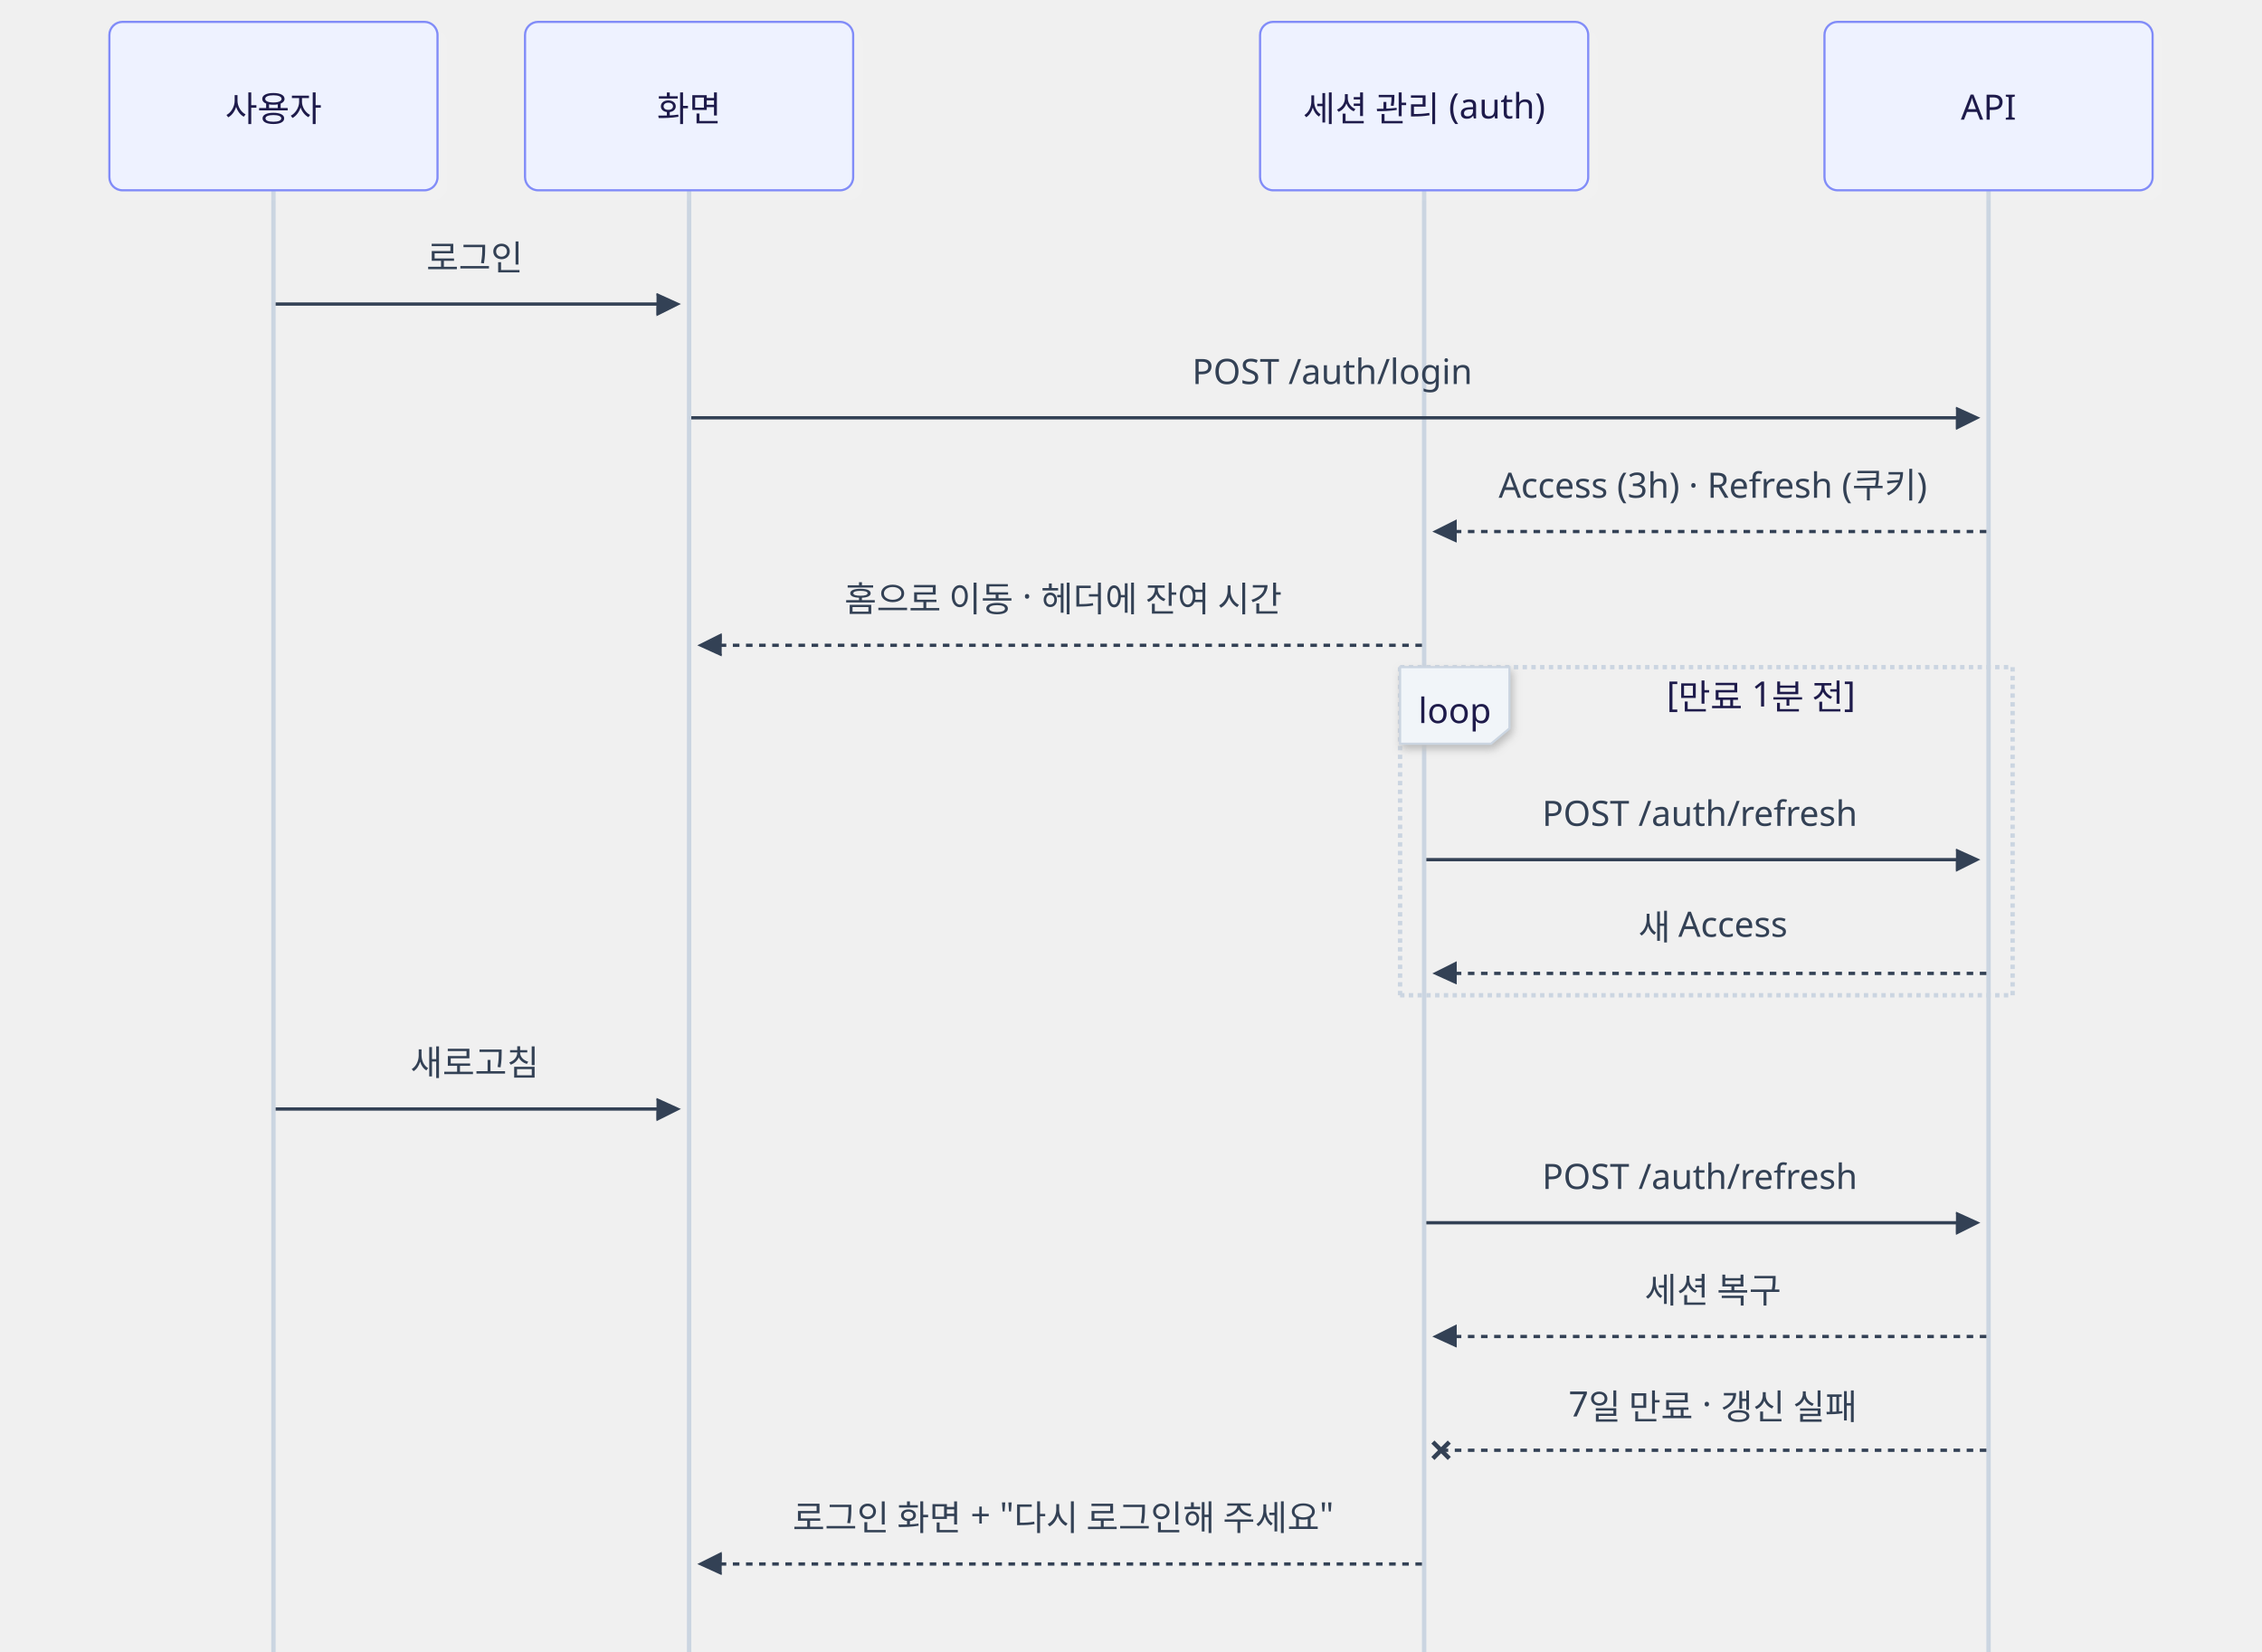
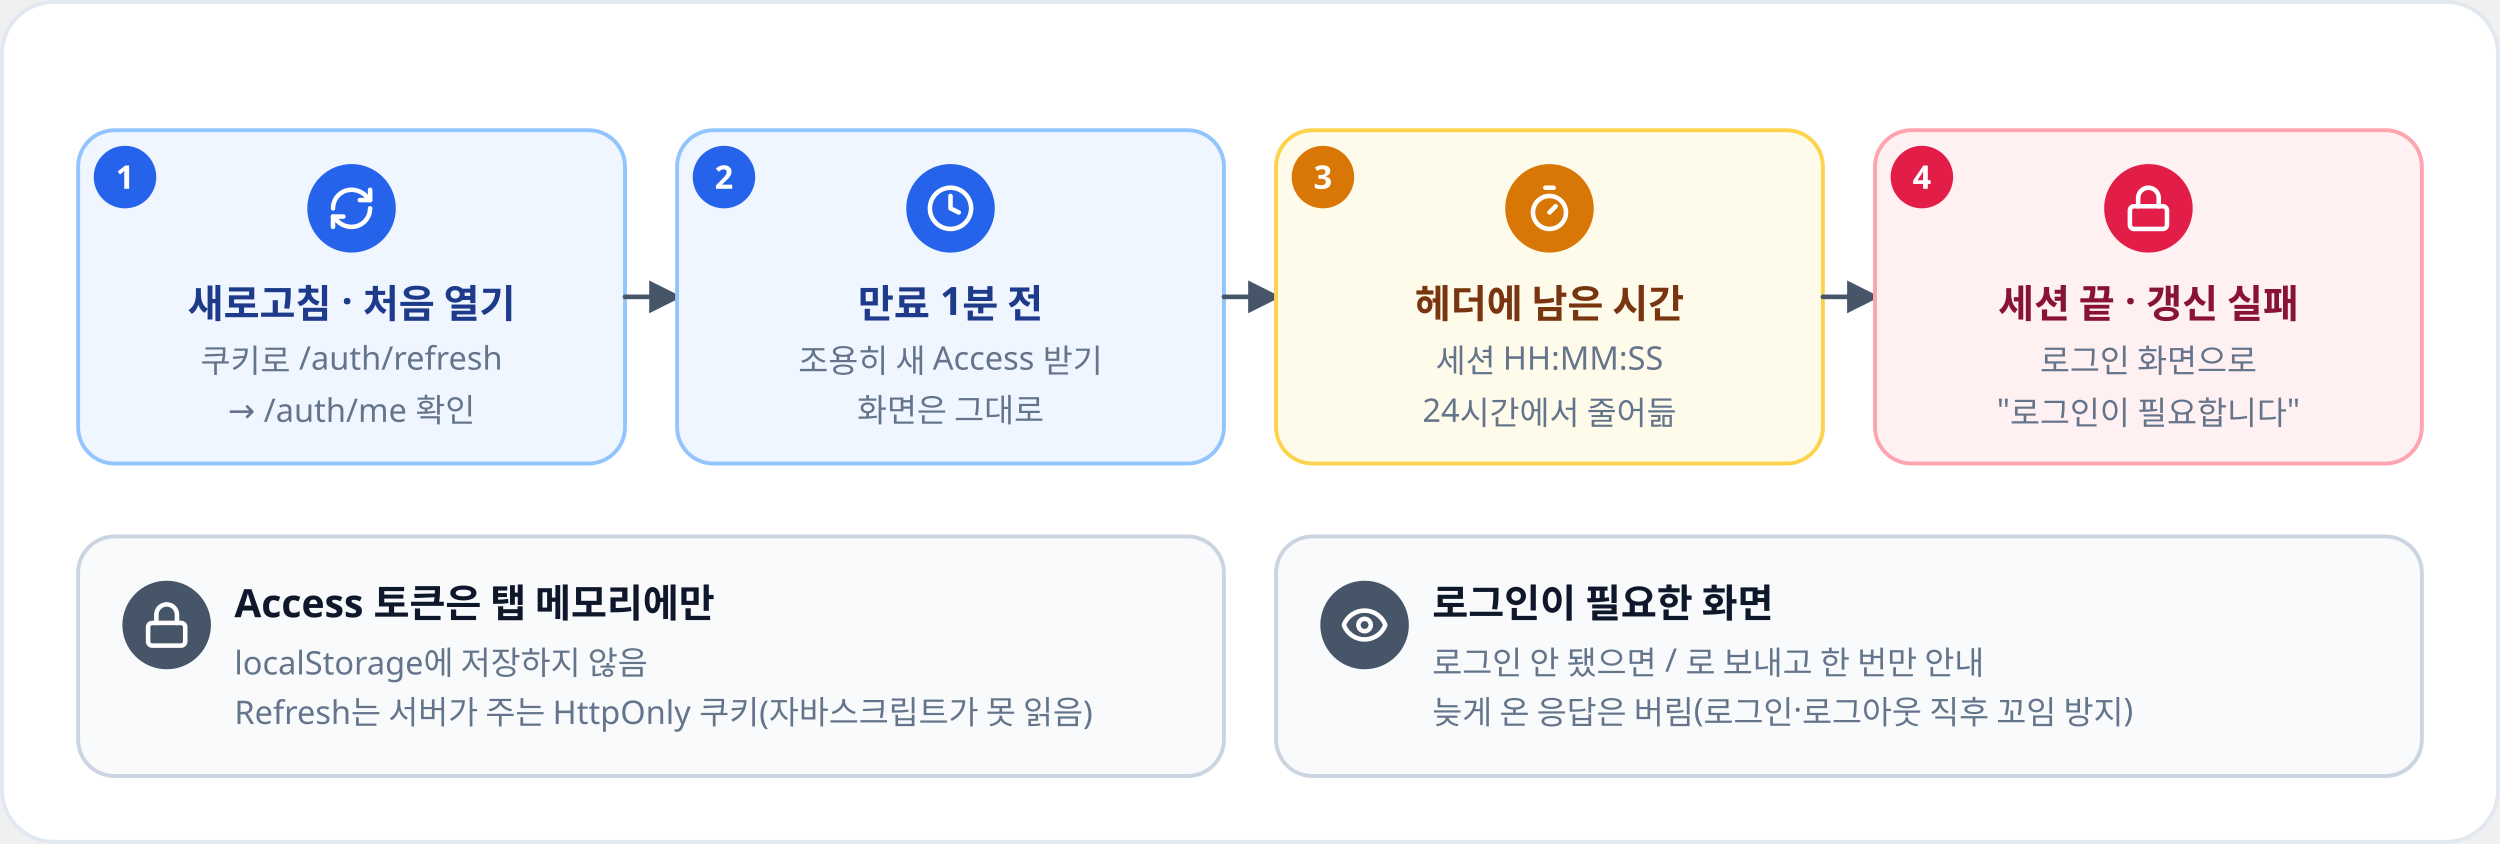
- <svg xmlns="http://www.w3.org/2000/svg" id="my-svg" width="100%" style="max-width: 1034px; background-color: white;" viewBox="-50 -10 1034 755" role="graphics-document document" aria-roledescription="sequence">
-   <g>
-     <line id="actor3" x1="859" y1="77" x2="859" y2="2000" class="actor-line 200" stroke-width="0.5px" stroke="#999" name="A" data-et="life-line" data-id="A" />
-     <g id="root-3" data-look="neo" data-et="participant" data-type="participant" data-id="A">
-       <rect x="784" y="0" fill="#eaeaea" stroke="#666" width="150" height="77" name="A" rx="6" ry="6" class="actor actor-top" data-look="neo" filter="url(#my-svg-drop-shadow)" />
-       <text x="859" y="38.5" dominant-baseline="central" alignment-baseline="central" class="actor actor-box" style="text-anchor: middle; font-size: 16px; font-weight: 400; font-family: Pretendard, &quot;Malgun Gothic&quot;, &quot;Apple SD Gothic Neo&quot;, &quot;Noto Sans KR&quot;, sans-serif;">
-         <tspan x="859" dy="0">API</tspan>
-       </text>
-     </g>
-   </g>
-   <g>
-     <line id="actor2" x1="601" y1="77" x2="601" y2="2000" class="actor-line 200" stroke-width="0.5px" stroke="#999" name="S" data-et="life-line" data-id="S" />
-     <g id="root-2" data-look="neo" data-et="participant" data-type="participant" data-id="S">
-       <rect x="526" y="0" fill="#eaeaea" stroke="#666" width="150" height="77" name="S" rx="6" ry="6" class="actor actor-top" data-look="neo" filter="url(#my-svg-drop-shadow)" />
-       <text x="601" y="38.5" dominant-baseline="central" alignment-baseline="central" class="actor actor-box" style="text-anchor: middle; font-size: 16px; font-weight: 400; font-family: Pretendard, &quot;Malgun Gothic&quot;, &quot;Apple SD Gothic Neo&quot;, &quot;Noto Sans KR&quot;, sans-serif;">
-         <tspan x="601" dy="0">세션 관리 (auth)</tspan>
-       </text>
-     </g>
-   </g>
-   <g>
-     <line id="actor1" x1="265" y1="77" x2="265" y2="2000" class="actor-line 200" stroke-width="0.5px" stroke="#999" name="F" data-et="life-line" data-id="F" />
-     <g id="root-1" data-look="neo" data-et="participant" data-type="participant" data-id="F">
-       <rect x="190" y="0" fill="#eaeaea" stroke="#666" width="150" height="77" name="F" rx="6" ry="6" class="actor actor-top" data-look="neo" filter="url(#my-svg-drop-shadow)" />
-       <text x="265" y="38.5" dominant-baseline="central" alignment-baseline="central" class="actor actor-box" style="text-anchor: middle; font-size: 16px; font-weight: 400; font-family: Pretendard, &quot;Malgun Gothic&quot;, &quot;Apple SD Gothic Neo&quot;, &quot;Noto Sans KR&quot;, sans-serif;">
-         <tspan x="265" dy="0">화면</tspan>
-       </text>
-     </g>
-   </g>
-   <g>
-     <line id="actor0" x1="75" y1="77" x2="75" y2="2000" class="actor-line 200" stroke-width="0.5px" stroke="#999" name="U" data-et="life-line" data-id="U" />
-     <g id="root-0" data-look="neo" data-et="participant" data-type="participant" data-id="U">
-       <rect x="0" y="0" fill="#eaeaea" stroke="#666" width="150" height="77" name="U" rx="6" ry="6" class="actor actor-top" data-look="neo" filter="url(#my-svg-drop-shadow)" />
-       <text x="75" y="38.5" dominant-baseline="central" alignment-baseline="central" class="actor actor-box" style="text-anchor: middle; font-size: 16px; font-weight: 400; font-family: Pretendard, &quot;Malgun Gothic&quot;, &quot;Apple SD Gothic Neo&quot;, &quot;Noto Sans KR&quot;, sans-serif;">
-         <tspan x="75" dy="0">사용자</tspan>
-       </text>
-     </g>
-   </g>
-   <style>#my-svg{font-family:Pretendard,Malgun Gothic,Apple SD Gothic Neo,Noto Sans KR,sans-serif;font-size:14px;fill:#1e293b;}@keyframes edge-animation-frame{from{stroke-dashoffset:0;}}@keyframes dash{to{stroke-dashoffset:0;}}#my-svg .edge-animation-slow{stroke-dasharray:9,5!important;stroke-dashoffset:900;animation:dash 50s linear infinite;stroke-linecap:round;}#my-svg .edge-animation-fast{stroke-dasharray:9,5!important;stroke-dashoffset:900;animation:dash 20s linear infinite;stroke-linecap:round;}#my-svg .error-icon{fill:#f8fafc;}#my-svg .error-text{fill:#070503;stroke:#070503;}#my-svg .edge-thickness-normal{stroke-width:1px;}#my-svg .edge-thickness-thick{stroke-width:3.5px;}#my-svg .edge-pattern-solid{stroke-dasharray:0;}#my-svg .edge-thickness-invisible{stroke-width:0;fill:none;}#my-svg .edge-pattern-dashed{stroke-dasharray:3;}#my-svg .edge-pattern-dotted{stroke-dasharray:2;}#my-svg .marker{fill:#64748b;stroke:#64748b;}#my-svg .marker.cross{stroke:#64748b;}#my-svg svg{font-family:Pretendard,Malgun Gothic,Apple SD Gothic Neo,Noto Sans KR,sans-serif;font-size:14px;}#my-svg p{margin:0;}#my-svg .actor{stroke:#818cf8;fill:#eef2ff;stroke-width:1;}#my-svg rect.actor.outer-path[data-look="neo"]{filter:drop-shadow( 1px 2px 2px rgba(185,185,185,1));}#my-svg rect.note[data-look="neo"]{stroke:#fbbf24;fill:#fef3c7;filter:drop-shadow( 1px 2px 2px rgba(185,185,185,1));}#my-svg text.actor&gt;tspan{fill:#1e1b4b;stroke:none;}#my-svg .actor-line{stroke:#cbd5e1;}#my-svg .innerArc{stroke-width:1.5;stroke-dasharray:none;}#my-svg .messageLine0{stroke-width:1.5;stroke-dasharray:none;stroke:#334155;}#my-svg .messageLine1{stroke-width:1.5;stroke-dasharray:2,2;stroke:#334155;}#my-svg [id$="-arrowhead"] path{fill:#334155;stroke:#334155;}#my-svg .sequenceNumber{fill:#9b8b74;}#my-svg [id$="-sequencenumber"]{fill:#334155;}#my-svg [id$="-crosshead"] path{fill:#334155;stroke:#334155;}#my-svg .messageText{fill:#334155;stroke:none;}#my-svg .labelBox{stroke:#cbd5e1;fill:#f1f5f9;filter:drop-shadow( 1px 2px 2px rgba(185,185,185,1));}#my-svg .labelText,#my-svg .labelText&gt;tspan{fill:#1e1b4b;stroke:none;}#my-svg .loopText,#my-svg .loopText&gt;tspan{fill:#1e1b4b;stroke:none;}#my-svg .sectionTitle,#my-svg .sectionTitle&gt;tspan{fill:#1e1b4b;stroke:none;}#my-svg .loopLine{stroke-width:2px;stroke-dasharray:2,2;stroke:#cbd5e1;fill:#cbd5e1;}#my-svg .note{stroke:#fbbf24;fill:#fef3c7;}#my-svg .noteText,#my-svg .noteText&gt;tspan{fill:#78350f;stroke:none;}#my-svg .activation0{fill:#e0e7ff;stroke:#818cf8;}#my-svg .activation1{fill:#e0e7ff;stroke:#818cf8;}#my-svg .activation2{fill:#e0e7ff;stroke:#818cf8;}#my-svg .actorPopupMenu{position:absolute;}#my-svg .actorPopupMenuPanel{position:absolute;fill:#eef2ff;box-shadow:0px 8px 16px 0px rgba(0,0,0,0.2);filter:drop-shadow(3px 5px 2px rgb(0 0 0 / 0.4));}#my-svg .actor-man circle,#my-svg line{fill:#eef2ff;stroke-width:2px;}#my-svg g rect.rect{filter:drop-shadow( 1px 2px 2px rgba(185,185,185,1));stroke:#818cf8;}#my-svg .node .neo-node{stroke:#818cf8;}#my-svg [data-look="neo"].node rect,#my-svg [data-look="neo"].cluster rect,#my-svg [data-look="neo"].node polygon{stroke:#818cf8;filter:drop-shadow( 1px 2px 2px rgba(185,185,185,1));}#my-svg [data-look="neo"].swimlane.cluster rect{filter:none;}#my-svg [data-look="neo"].node path{stroke:#818cf8;stroke-width:1px;}#my-svg [data-look="neo"].node .outer-path{filter:drop-shadow( 1px 2px 2px rgba(185,185,185,1));}#my-svg [data-look="neo"].node .neo-line path{stroke:#818cf8;filter:none;}#my-svg [data-look="neo"].node circle{stroke:#818cf8;filter:drop-shadow( 1px 2px 2px rgba(185,185,185,1));}#my-svg [data-look="neo"].node circle .state-start{fill:#000000;}#my-svg [data-look="neo"].icon-shape .icon{fill:#818cf8;filter:drop-shadow( 1px 2px 2px rgba(185,185,185,1));}#my-svg [data-look="neo"].icon-shape .icon-neo path{stroke:#818cf8;filter:drop-shadow( 1px 2px 2px rgba(185,185,185,1));}#my-svg :root{--mermaid-font-family:Pretendard,Malgun Gothic,Apple SD Gothic Neo,Noto Sans KR,sans-serif;}</style>
-   <g />
+ <svg xmlns="http://www.w3.org/2000/svg" width="960" height="324" viewBox="0 0 960 324" font-family="Pretendard, 'Apple SD Gothic Neo', 'Malgun Gothic', 'Noto Sans KR', 'Segoe UI', sans-serif" role="img" aria-label="로그인 유지">
  <defs>
-     <symbol id="my-svg-computer" width="24" height="24">
-       <path transform="scale(.5)" d="M2 2v13h20v-13h-20zm18 11h-16v-9h16v9zm-10.228 6l.466-1h3.524l.467 1h-4.457zm14.228 3h-24l2-6h2.104l-1.33 4h18.45l-1.297-4h2.073l2 6zm-5-10h-14v-7h14v7z" />
-     </symbol>
-   </defs>
-   <defs>
-     <symbol id="my-svg-database" fill-rule="evenodd" clip-rule="evenodd">
-       <path transform="scale(.5)" d="M12.258.001l.256.004.255.005.253.008.251.01.249.012.247.015.246.016.242.019.241.02.239.023.236.024.233.027.231.028.229.031.225.032.223.034.22.036.217.038.214.04.211.041.208.043.205.045.201.046.198.048.194.05.191.051.187.053.183.054.18.056.175.057.172.059.168.06.163.061.16.063.155.064.15.066.074.033.073.033.071.034.07.034.069.035.068.035.067.035.066.035.064.036.064.036.062.036.06.036.06.037.058.037.058.037.055.038.055.038.053.038.052.038.051.039.05.039.048.039.047.039.045.04.044.04.043.04.041.04.04.041.039.041.037.041.036.041.034.041.033.042.032.042.03.042.029.042.027.042.026.043.024.043.023.043.021.043.02.043.018.044.017.043.015.044.013.044.012.044.011.045.009.044.007.045.006.045.004.045.002.045.001.045v17l-.001.045-.002.045-.004.045-.006.045-.007.045-.009.044-.011.045-.012.044-.013.044-.015.044-.017.043-.018.044-.02.043-.021.043-.023.043-.024.043-.026.043-.027.042-.029.042-.03.042-.032.042-.033.042-.034.041-.036.041-.037.041-.039.041-.04.041-.041.04-.043.04-.044.04-.045.04-.047.039-.048.039-.05.039-.051.039-.052.038-.053.038-.055.038-.055.038-.058.037-.058.037-.06.037-.06.036-.062.036-.064.036-.064.036-.066.035-.067.035-.068.035-.069.035-.07.034-.071.034-.073.033-.074.033-.15.066-.155.064-.16.063-.163.061-.168.06-.172.059-.175.057-.18.056-.183.054-.187.053-.191.051-.194.05-.198.048-.201.046-.205.045-.208.043-.211.041-.214.04-.217.038-.22.036-.223.034-.225.032-.229.031-.231.028-.233.027-.236.024-.239.023-.241.02-.242.019-.246.016-.247.015-.249.012-.251.01-.253.008-.255.005-.256.004-.258.001-.258-.001-.256-.004-.255-.005-.253-.008-.251-.01-.249-.012-.247-.015-.245-.016-.243-.019-.241-.02-.238-.023-.236-.024-.234-.027-.231-.028-.228-.031-.226-.032-.223-.034-.22-.036-.217-.038-.214-.04-.211-.041-.208-.043-.204-.045-.201-.046-.198-.048-.195-.05-.19-.051-.187-.053-.184-.054-.179-.056-.176-.057-.172-.059-.167-.06-.164-.061-.159-.063-.155-.064-.151-.066-.074-.033-.072-.033-.072-.034-.07-.034-.069-.035-.068-.035-.067-.035-.066-.035-.064-.036-.063-.036-.062-.036-.061-.036-.06-.037-.058-.037-.057-.037-.056-.038-.055-.038-.053-.038-.052-.038-.051-.039-.049-.039-.049-.039-.046-.039-.046-.04-.044-.04-.043-.04-.041-.04-.04-.041-.039-.041-.037-.041-.036-.041-.034-.041-.033-.042-.032-.042-.03-.042-.029-.042-.027-.042-.026-.043-.024-.043-.023-.043-.021-.043-.02-.043-.018-.044-.017-.043-.015-.044-.013-.044-.012-.044-.011-.045-.009-.044-.007-.045-.006-.045-.004-.045-.002-.045-.001-.045v-17l.001-.045.002-.045.004-.045.006-.045.007-.045.009-.044.011-.045.012-.044.013-.044.015-.044.017-.043.018-.044.02-.043.021-.043.023-.043.024-.043.026-.043.027-.042.029-.042.03-.042.032-.042.033-.042.034-.041.036-.041.037-.041.039-.041.04-.041.041-.04.043-.04.044-.04.046-.04.046-.039.049-.039.049-.039.051-.039.052-.038.053-.038.055-.038.056-.038.057-.037.058-.037.06-.037.061-.036.062-.036.063-.036.064-.036.066-.035.067-.035.068-.035.069-.035.07-.034.072-.034.072-.033.074-.033.151-.066.155-.064.159-.063.164-.061.167-.06.172-.059.176-.057.179-.056.184-.054.187-.053.19-.051.195-.05.198-.048.201-.046.204-.045.208-.043.211-.041.214-.04.217-.038.22-.036.223-.034.226-.032.228-.031.231-.028.234-.027.236-.024.238-.023.241-.02.243-.019.245-.016.247-.015.249-.012.251-.01.253-.008.255-.005.256-.004.258-.001.258.001zm-9.258 20.499v.01l.001.021.003.021.004.022.005.021.006.022.007.022.009.023.01.022.011.023.012.023.013.023.015.023.016.024.017.023.018.024.019.024.021.024.022.025.023.024.024.025.052.049.056.05.061.051.066.051.07.051.075.051.079.052.084.052.088.052.092.052.097.052.102.051.105.052.11.052.114.051.119.051.123.051.127.05.131.05.135.05.139.048.144.049.147.047.152.047.155.047.16.045.163.045.167.043.171.043.176.041.178.041.183.039.187.039.19.037.194.035.197.035.202.033.204.031.209.03.212.029.216.027.219.025.222.024.226.021.23.02.233.018.236.016.24.015.243.012.246.01.249.008.253.005.256.004.259.001.26-.001.257-.004.254-.005.25-.008.247-.011.244-.012.241-.014.237-.016.233-.018.231-.021.226-.021.224-.024.22-.026.216-.027.212-.028.21-.031.205-.031.202-.034.198-.034.194-.036.191-.037.187-.039.183-.04.179-.04.175-.042.172-.043.168-.044.163-.045.16-.046.155-.046.152-.047.148-.048.143-.049.139-.049.136-.05.131-.05.126-.05.123-.051.118-.052.114-.051.11-.052.106-.052.101-.052.096-.052.092-.052.088-.053.083-.051.079-.052.074-.052.07-.051.065-.051.06-.051.056-.05.051-.05.023-.024.023-.025.021-.024.02-.024.019-.024.018-.024.017-.024.015-.023.014-.024.013-.023.012-.023.01-.023.01-.022.008-.022.006-.022.006-.022.004-.022.004-.021.001-.021.001-.021v-4.127l-.077.055-.08.053-.083.054-.085.053-.087.052-.09.052-.093.051-.095.05-.097.05-.1.049-.102.049-.105.048-.106.047-.109.047-.111.046-.114.045-.115.045-.118.044-.12.043-.122.042-.124.042-.126.041-.128.04-.13.04-.132.038-.134.038-.135.037-.138.037-.139.035-.142.035-.143.034-.144.033-.147.032-.148.031-.15.03-.151.03-.153.029-.154.027-.156.027-.158.026-.159.025-.161.024-.162.023-.163.022-.165.021-.166.02-.167.019-.169.018-.169.017-.171.016-.173.015-.173.014-.175.013-.175.012-.177.011-.178.01-.179.008-.179.008-.181.006-.182.005-.182.004-.184.003-.184.002h-.37l-.184-.002-.184-.003-.182-.004-.182-.005-.181-.006-.179-.008-.179-.008-.178-.01-.176-.011-.176-.012-.175-.013-.173-.014-.172-.015-.171-.016-.17-.017-.169-.018-.167-.019-.166-.02-.165-.021-.163-.022-.162-.023-.161-.024-.159-.025-.157-.026-.156-.027-.155-.027-.153-.029-.151-.03-.15-.03-.148-.031-.146-.032-.145-.033-.143-.034-.141-.035-.14-.035-.137-.037-.136-.037-.134-.038-.132-.038-.13-.04-.128-.04-.126-.041-.124-.042-.122-.042-.12-.044-.117-.043-.116-.045-.113-.045-.112-.046-.109-.047-.106-.047-.105-.048-.102-.049-.1-.049-.097-.05-.095-.05-.093-.052-.09-.051-.087-.052-.085-.053-.083-.054-.08-.054-.077-.054v4.127zm0-5.654v.011l.001.021.003.021.004.021.005.022.006.022.007.022.009.022.01.022.011.023.012.023.013.023.015.024.016.023.017.024.018.024.019.024.021.024.022.024.023.025.024.024.052.05.056.05.061.05.066.051.07.051.075.052.079.051.084.052.088.052.092.052.097.052.102.052.105.052.11.051.114.051.119.052.123.05.127.051.131.05.135.049.139.049.144.048.147.048.152.047.155.046.16.045.163.045.167.044.171.042.176.042.178.04.183.04.187.038.19.037.194.036.197.034.202.033.204.032.209.03.212.028.216.027.219.025.222.024.226.022.23.02.233.018.236.016.24.014.243.012.246.01.249.008.253.006.256.003.259.001.26-.001.257-.003.254-.006.25-.008.247-.01.244-.012.241-.015.237-.016.233-.018.231-.02.226-.022.224-.024.22-.025.216-.027.212-.029.21-.03.205-.032.202-.033.198-.035.194-.036.191-.037.187-.039.183-.039.179-.041.175-.042.172-.043.168-.044.163-.045.16-.045.155-.047.152-.047.148-.048.143-.048.139-.05.136-.049.131-.05.126-.051.123-.051.118-.051.114-.052.11-.052.106-.052.101-.052.096-.052.092-.052.088-.052.083-.052.079-.052.074-.051.07-.052.065-.051.06-.05.056-.051.051-.049.023-.025.023-.024.021-.025.02-.024.019-.024.018-.024.017-.024.015-.023.014-.023.013-.024.012-.022.01-.023.01-.023.008-.022.006-.022.006-.022.004-.021.004-.022.001-.021.001-.021v-4.139l-.077.054-.08.054-.083.054-.085.052-.087.053-.09.051-.093.051-.095.051-.097.05-.1.049-.102.049-.105.048-.106.047-.109.047-.111.046-.114.045-.115.044-.118.044-.12.044-.122.042-.124.042-.126.041-.128.04-.13.039-.132.039-.134.038-.135.037-.138.036-.139.036-.142.035-.143.033-.144.033-.147.033-.148.031-.15.03-.151.03-.153.028-.154.028-.156.027-.158.026-.159.025-.161.024-.162.023-.163.022-.165.021-.166.02-.167.019-.169.018-.169.017-.171.016-.173.015-.173.014-.175.013-.175.012-.177.011-.178.009-.179.009-.179.007-.181.007-.182.005-.182.004-.184.003-.184.002h-.37l-.184-.002-.184-.003-.182-.004-.182-.005-.181-.007-.179-.007-.179-.009-.178-.009-.176-.011-.176-.012-.175-.013-.173-.014-.172-.015-.171-.016-.17-.017-.169-.018-.167-.019-.166-.02-.165-.021-.163-.022-.162-.023-.161-.024-.159-.025-.157-.026-.156-.027-.155-.028-.153-.028-.151-.03-.15-.03-.148-.031-.146-.033-.145-.033-.143-.033-.141-.035-.14-.036-.137-.036-.136-.037-.134-.038-.132-.039-.13-.039-.128-.04-.126-.041-.124-.042-.122-.043-.12-.043-.117-.044-.116-.044-.113-.046-.112-.046-.109-.046-.106-.047-.105-.048-.102-.049-.1-.049-.097-.05-.095-.051-.093-.051-.09-.051-.087-.053-.085-.052-.083-.054-.08-.054-.077-.054v4.139zm0-5.666v.011l.001.02.003.022.004.021.005.022.006.021.007.022.009.023.01.022.011.023.012.023.013.023.015.023.016.024.017.024.018.023.019.024.021.025.022.024.023.024.024.025.052.05.056.05.061.05.066.051.07.051.075.052.079.051.084.052.088.052.092.052.097.052.102.052.105.051.11.052.114.051.119.051.123.051.127.05.131.05.135.05.139.049.144.048.147.048.152.047.155.046.16.045.163.045.167.043.171.043.176.042.178.04.183.04.187.038.19.037.194.036.197.034.202.033.204.032.209.03.212.028.216.027.219.025.222.024.226.021.23.02.233.018.236.017.24.014.243.012.246.01.249.008.253.006.256.003.259.001.26-.001.257-.003.254-.006.25-.008.247-.01.244-.013.241-.014.237-.016.233-.018.231-.02.226-.022.224-.024.22-.025.216-.027.212-.029.21-.03.205-.032.202-.033.198-.035.194-.036.191-.037.187-.039.183-.039.179-.041.175-.042.172-.043.168-.044.163-.045.16-.045.155-.047.152-.047.148-.048.143-.049.139-.049.136-.049.131-.051.126-.05.123-.051.118-.052.114-.051.11-.052.106-.052.101-.052.096-.052.092-.052.088-.052.083-.052.079-.052.074-.052.07-.051.065-.051.06-.051.056-.05.051-.049.023-.025.023-.025.021-.024.02-.024.019-.024.018-.024.017-.024.015-.023.014-.024.013-.023.012-.023.01-.022.01-.023.008-.022.006-.022.006-.022.004-.022.004-.021.001-.021.001-.021v-4.153l-.077.054-.08.054-.083.053-.085.053-.087.053-.09.051-.093.051-.095.051-.097.05-.1.049-.102.048-.105.048-.106.048-.109.046-.111.046-.114.046-.115.044-.118.044-.12.043-.122.043-.124.042-.126.041-.128.04-.13.039-.132.039-.134.038-.135.037-.138.036-.139.036-.142.034-.143.034-.144.033-.147.032-.148.032-.15.03-.151.03-.153.028-.154.028-.156.027-.158.026-.159.024-.161.024-.162.023-.163.023-.165.021-.166.02-.167.019-.169.018-.169.017-.171.016-.173.015-.173.014-.175.013-.175.012-.177.01-.178.01-.179.009-.179.007-.181.006-.182.006-.182.004-.184.003-.184.001-.185.001-.185-.001-.184-.001-.184-.003-.182-.004-.182-.006-.181-.006-.179-.007-.179-.009-.178-.01-.176-.01-.176-.012-.175-.013-.173-.014-.172-.015-.171-.016-.17-.017-.169-.018-.167-.019-.166-.02-.165-.021-.163-.023-.162-.023-.161-.024-.159-.024-.157-.026-.156-.027-.155-.028-.153-.028-.151-.03-.15-.03-.148-.032-.146-.032-.145-.033-.143-.034-.141-.034-.14-.036-.137-.036-.136-.037-.134-.038-.132-.039-.13-.039-.128-.041-.126-.041-.124-.041-.122-.043-.12-.043-.117-.044-.116-.044-.113-.046-.112-.046-.109-.046-.106-.048-.105-.048-.102-.048-.1-.05-.097-.049-.095-.051-.093-.051-.09-.052-.087-.052-.085-.053-.083-.053-.08-.054-.077-.054v4.153zm8.74-8.179l-.257.004-.254.005-.25.008-.247.011-.244.012-.241.014-.237.016-.233.018-.231.021-.226.022-.224.023-.22.026-.216.027-.212.028-.21.031-.205.032-.202.033-.198.034-.194.036-.191.038-.187.038-.183.04-.179.041-.175.042-.172.043-.168.043-.163.045-.16.046-.155.046-.152.048-.148.048-.143.048-.139.049-.136.05-.131.05-.126.051-.123.051-.118.051-.114.052-.11.052-.106.052-.101.052-.096.052-.092.052-.088.052-.083.052-.079.052-.074.051-.07.052-.065.051-.06.05-.056.05-.051.05-.023.025-.023.024-.021.024-.02.025-.019.024-.018.024-.017.023-.015.024-.014.023-.013.023-.012.023-.01.023-.01.022-.008.022-.006.023-.006.021-.004.022-.004.021-.001.021-.001.021.001.021.001.021.004.021.004.022.006.021.006.023.008.022.01.022.01.023.012.023.013.023.014.023.015.024.017.023.018.024.019.024.02.025.021.024.023.024.023.025.051.05.056.05.06.05.065.051.07.052.074.051.079.052.083.052.088.052.092.052.096.052.101.052.106.052.11.052.114.052.118.051.123.051.126.051.131.05.136.05.139.049.143.048.148.048.152.048.155.046.16.046.163.045.168.043.172.043.175.042.179.041.183.04.187.038.191.038.194.036.198.034.202.033.205.032.21.031.212.028.216.027.22.026.224.023.226.022.231.021.233.018.237.016.241.014.244.012.247.011.25.008.254.005.257.004.26.001.26-.001.257-.004.254-.005.25-.008.247-.011.244-.012.241-.014.237-.016.233-.018.231-.021.226-.022.224-.023.22-.026.216-.027.212-.028.21-.031.205-.032.202-.033.198-.034.194-.036.191-.038.187-.038.183-.04.179-.041.175-.042.172-.043.168-.043.163-.045.16-.046.155-.046.152-.048.148-.048.143-.048.139-.049.136-.05.131-.05.126-.051.123-.051.118-.051.114-.052.11-.052.106-.052.101-.052.096-.052.092-.052.088-.052.083-.052.079-.052.074-.051.07-.052.065-.051.06-.05.056-.05.051-.05.023-.025.023-.024.021-.024.02-.025.019-.024.018-.024.017-.023.015-.024.014-.023.013-.023.012-.023.01-.023.01-.022.008-.022.006-.023.006-.021.004-.022.004-.021.001-.021.001-.021-.001-.021-.001-.021-.004-.021-.004-.022-.006-.021-.006-.023-.008-.022-.01-.022-.01-.023-.012-.023-.013-.023-.014-.023-.015-.024-.017-.023-.018-.024-.019-.024-.02-.025-.021-.024-.023-.024-.023-.025-.051-.05-.056-.05-.06-.05-.065-.051-.07-.052-.074-.051-.079-.052-.083-.052-.088-.052-.092-.052-.096-.052-.101-.052-.106-.052-.11-.052-.114-.052-.118-.051-.123-.051-.126-.051-.131-.05-.136-.05-.139-.049-.143-.048-.148-.048-.152-.048-.155-.046-.16-.046-.163-.045-.168-.043-.172-.043-.175-.042-.179-.041-.183-.04-.187-.038-.191-.038-.194-.036-.198-.034-.202-.033-.205-.032-.21-.031-.212-.028-.216-.027-.22-.026-.224-.023-.226-.022-.231-.021-.233-.018-.237-.016-.241-.014-.244-.012-.247-.011-.25-.008-.254-.005-.257-.004-.26-.001-.26.001z" />
-     </symbol>
-   </defs>
-   <defs>
-     <symbol id="my-svg-clock" width="24" height="24">
-       <path transform="scale(.5)" d="M12 2c5.514 0 10 4.486 10 10s-4.486 10-10 10-10-4.486-10-10 4.486-10 10-10zm0-2c-6.627 0-12 5.373-12 12s5.373 12 12 12 12-5.373 12-12-5.373-12-12-12zm5.848 12.459c.202.038.202.333.001.372-1.907.361-6.045 1.111-6.547 1.111-.719 0-1.301-.582-1.301-1.301 0-.512.77-5.447 1.125-7.445.034-.192.312-.181.343.014l.985 6.238 5.394 1.011z" />
-     </symbol>
-   </defs>
-   <defs>
-     <marker id="my-svg-arrowhead" refX="7.9" refY="5" markerUnits="userSpaceOnUse" markerWidth="12" markerHeight="12" orient="auto-start-reverse">
-       <path d="M -1 0 L 10 5 L 0 10 z" />
+     <marker id="head-blue" viewBox="0 0 10 10" refX="8.5" refY="5" markerWidth="7" markerHeight="7" orient="auto-start-reverse">
+       <path d="M0 0 L10 5 L0 10 z" fill="#2563eb" />
+     </marker>
+     <marker id="tail-blue" viewBox="0 0 10 10" refX="1.5" refY="5" markerWidth="7" markerHeight="7" orient="auto-start-reverse">
+       <path d="M0 0 L10 5 L0 10 z" fill="#2563eb" />
+     </marker>
+     <marker id="head-violet" viewBox="0 0 10 10" refX="8.5" refY="5" markerWidth="7" markerHeight="7" orient="auto-start-reverse">
+       <path d="M0 0 L10 5 L0 10 z" fill="#7c3aed" />
+     </marker>
+     <marker id="tail-violet" viewBox="0 0 10 10" refX="1.5" refY="5" markerWidth="7" markerHeight="7" orient="auto-start-reverse">
+       <path d="M0 0 L10 5 L0 10 z" fill="#7c3aed" />
+     </marker>
+     <marker id="head-green" viewBox="0 0 10 10" refX="8.5" refY="5" markerWidth="7" markerHeight="7" orient="auto-start-reverse">
+       <path d="M0 0 L10 5 L0 10 z" fill="#059669" />
+     </marker>
+     <marker id="tail-green" viewBox="0 0 10 10" refX="1.5" refY="5" markerWidth="7" markerHeight="7" orient="auto-start-reverse">
+       <path d="M0 0 L10 5 L0 10 z" fill="#059669" />
+     </marker>
+     <marker id="head-amber" viewBox="0 0 10 10" refX="8.5" refY="5" markerWidth="7" markerHeight="7" orient="auto-start-reverse">
+       <path d="M0 0 L10 5 L0 10 z" fill="#d97706" />
+     </marker>
+     <marker id="tail-amber" viewBox="0 0 10 10" refX="1.5" refY="5" markerWidth="7" markerHeight="7" orient="auto-start-reverse">
+       <path d="M0 0 L10 5 L0 10 z" fill="#d97706" />
+     </marker>
+     <marker id="head-rose" viewBox="0 0 10 10" refX="8.5" refY="5" markerWidth="7" markerHeight="7" orient="auto-start-reverse">
+       <path d="M0 0 L10 5 L0 10 z" fill="#e11d48" />
+     </marker>
+     <marker id="tail-rose" viewBox="0 0 10 10" refX="1.5" refY="5" markerWidth="7" markerHeight="7" orient="auto-start-reverse">
+       <path d="M0 0 L10 5 L0 10 z" fill="#e11d48" />
+     </marker>
+     <marker id="head-teal" viewBox="0 0 10 10" refX="8.5" refY="5" markerWidth="7" markerHeight="7" orient="auto-start-reverse">
+       <path d="M0 0 L10 5 L0 10 z" fill="#0d9488" />
+     </marker>
+     <marker id="tail-teal" viewBox="0 0 10 10" refX="1.5" refY="5" markerWidth="7" markerHeight="7" orient="auto-start-reverse">
+       <path d="M0 0 L10 5 L0 10 z" fill="#0d9488" />
+     </marker>
+     <marker id="head-sky" viewBox="0 0 10 10" refX="8.5" refY="5" markerWidth="7" markerHeight="7" orient="auto-start-reverse">
+       <path d="M0 0 L10 5 L0 10 z" fill="#0284c7" />
+     </marker>
+     <marker id="tail-sky" viewBox="0 0 10 10" refX="1.5" refY="5" markerWidth="7" markerHeight="7" orient="auto-start-reverse">
+       <path d="M0 0 L10 5 L0 10 z" fill="#0284c7" />
+     </marker>
+     <marker id="head-slate" viewBox="0 0 10 10" refX="8.5" refY="5" markerWidth="7" markerHeight="7" orient="auto-start-reverse">
+       <path d="M0 0 L10 5 L0 10 z" fill="#475569" />
+     </marker>
+     <marker id="tail-slate" viewBox="0 0 10 10" refX="1.5" refY="5" markerWidth="7" markerHeight="7" orient="auto-start-reverse">
+       <path d="M0 0 L10 5 L0 10 z" fill="#475569" />
    </marker>
  </defs>
-   <defs>
-     <marker id="my-svg-crosshead" markerWidth="15" markerHeight="8" orient="auto" refX="4" refY="4.5">
-       <path fill="none" stroke="#000000" stroke-width="1pt" d="M 1,2 L 6,7 M 6,2 L 1,7" style="stroke-dasharray: 0, 0;" />
-     </marker>
-   </defs>
-   <defs>
-     <marker id="my-svg-filled-head" refX="15.5" refY="7" markerWidth="20" markerHeight="28" orient="auto">
-       <path d="M 18,7 L9,13 L14,7 L9,1 Z" />
-     </marker>
-   </defs>
-   <defs>
-     <marker id="my-svg-sequencenumber" refX="15" refY="15" markerWidth="60" markerHeight="40" orient="auto">
-       <circle cx="15" cy="15" r="6" />
-     </marker>
-   </defs>
-   <defs>
-     <marker id="my-svg-solidTopArrowHead" refX="7.9" refY="7.25" markerUnits="userSpaceOnUse" markerWidth="12" markerHeight="12" orient="auto-start-reverse">
-       <path d="M 0 0 L 10 8 L 0 8 z" />
-     </marker>
-   </defs>
-   <defs>
-     <marker id="my-svg-solidBottomArrowHead" refX="7.9" refY="0.75" markerUnits="userSpaceOnUse" markerWidth="12" markerHeight="12" orient="auto-start-reverse">
-       <path d="M 0 0 L 10 0 L 0 8 z" />
-     </marker>
-   </defs>
-   <defs>
-     <marker id="my-svg-stickTopArrowHead" refX="7.5" refY="7" markerUnits="userSpaceOnUse" markerWidth="12" markerHeight="12" orient="auto-start-reverse">
-       <path d="M 0 0 L 7 7" stroke="black" stroke-width="1.5" fill="none" />
-     </marker>
-   </defs>
-   <defs>
-     <marker id="my-svg-stickBottomArrowHead" refX="7.5" refY="0" markerUnits="userSpaceOnUse" markerWidth="12" markerHeight="12" orient="auto-start-reverse">
-       <path d="M 0 7 L 7 0" stroke="black" stroke-width="1.5" fill="none" />
-     </marker>
-   </defs>
-   <defs>
-     <filter id="my-svg-drop-shadow" height="130%" width="130%">
-       <feDropShadow dx="4" dy="4" stdDeviation="0" flood-opacity="0.06" flood-color="#FFFFFF" />
-     </filter>
-   </defs>
-   <g data-et="control-structure" data-id="i7">
-     <line x1="590" y1="295" x2="870" y2="295" class="loopLine" />
-     <line x1="870" y1="295" x2="870" y2="445" class="loopLine" />
-     <line x1="590" y1="445" x2="870" y2="445" class="loopLine" />
-     <line x1="590" y1="295" x2="590" y2="445" class="loopLine" />
-     <polygon points="590,295 640,295 640,323 631.6,330 590,330" class="labelBox" />
-     <text x="615" y="315" text-anchor="middle" dominant-baseline="middle" alignment-baseline="middle" class="labelText" style="font-family: Pretendard, &quot;Malgun Gothic&quot;, &quot;Apple SD Gothic Neo&quot;, &quot;Noto Sans KR&quot;, sans-serif; font-size: 16px; font-weight: 400;">loop</text>
-     <text x="755" y="313" text-anchor="middle" class="loopText" style="font-family: Pretendard, &quot;Malgun Gothic&quot;, &quot;Apple SD Gothic Neo&quot;, &quot;Noto Sans KR&quot;, sans-serif; font-size: 16px; font-weight: 400;">
-       <tspan x="755">[만료 1분 전]</tspan>
-     </text>
+   <rect x="0.75" y="0.75" width="958.5" height="322.5" rx="20" fill="#ffffff" stroke="#e2e8f0" stroke-width="1.5" />
+   <rect x="30" y="50" width="210" height="128" rx="14" fill="#eff6ff" stroke="#93c5fd" stroke-width="1.5" />
+   <circle cx="135" cy="80" r="17" fill="#2563eb" />
+   <g transform="translate(125.5 70.5) scale(0.7916667)" fill="none" stroke="#ffffff" stroke-width="2.2" stroke-linecap="round" stroke-linejoin="round">
+     <path d="M3 12a9 9 0 0 1 9-9 9.75 9.75 0 0 1 6.74 2.74L21 8" />
+     <path d="M21 3v5h-5" />
+     <path d="M21 12a9 9 0 0 1-9 9 9.75 9.75 0 0 1-6.74-2.74L3 16" />
+     <path d="M8 16H3v5" />
  </g>
-   <text x="167" y="92" text-anchor="middle" dominant-baseline="middle" alignment-baseline="middle" class="messageText" dy="1em" style="font-family: Pretendard, &quot;Malgun Gothic&quot;, &quot;Apple SD Gothic Neo&quot;, &quot;Noto Sans KR&quot;, sans-serif; font-size: 16px; font-weight: 400;">로그인</text>
-   <line x1="76" y1="129" x2="258" y2="129" class="messageLine0" data-et="message" data-id="i0" data-from="U" data-to="F" stroke-width="2" stroke="none" marker-end="url(#my-svg-arrowhead)" style="fill: none;" />
-   <text x="559" y="144" text-anchor="middle" dominant-baseline="middle" alignment-baseline="middle" class="messageText" dy="1em" style="font-family: Pretendard, &quot;Malgun Gothic&quot;, &quot;Apple SD Gothic Neo&quot;, &quot;Noto Sans KR&quot;, sans-serif; font-size: 16px; font-weight: 400;">POST /auth/login</text>
-   <line x1="266" y1="181" x2="852" y2="181" class="messageLine0" data-et="message" data-id="i1" data-from="F" data-to="A" stroke-width="2" stroke="none" marker-end="url(#my-svg-arrowhead)" style="fill: none;" />
-   <text x="733" y="196" text-anchor="middle" dominant-baseline="middle" alignment-baseline="middle" class="messageText" dy="1em" style="font-family: Pretendard, &quot;Malgun Gothic&quot;, &quot;Apple SD Gothic Neo&quot;, &quot;Noto Sans KR&quot;, sans-serif; font-size: 16px; font-weight: 400;">Access (3h) · Refresh (쿠키)</text>
-   <line x1="858" y1="233" x2="608" y2="233" class="messageLine1" data-et="message" data-id="i2" data-from="A" data-to="S" stroke-width="2" stroke="none" marker-end="url(#my-svg-arrowhead)" style="stroke-dasharray: 3, 3; fill: none;" />
-   <text x="436" y="248" text-anchor="middle" dominant-baseline="middle" alignment-baseline="middle" class="messageText" dy="1em" style="font-family: Pretendard, &quot;Malgun Gothic&quot;, &quot;Apple SD Gothic Neo&quot;, &quot;Noto Sans KR&quot;, sans-serif; font-size: 16px; font-weight: 400;">홈으로 이동 · 헤더에 잔여 시간</text>
-   <line x1="600" y1="285" x2="272" y2="285" class="messageLine1" data-et="message" data-id="i3" data-from="S" data-to="F" stroke-width="2" stroke="none" marker-end="url(#my-svg-arrowhead)" style="stroke-dasharray: 3, 3; fill: none;" />
-   <text x="727" y="346" text-anchor="middle" dominant-baseline="middle" alignment-baseline="middle" class="messageText" dy="1em" style="font-family: Pretendard, &quot;Malgun Gothic&quot;, &quot;Apple SD Gothic Neo&quot;, &quot;Noto Sans KR&quot;, sans-serif; font-size: 16px; font-weight: 400;">POST /auth/refresh</text>
-   <line x1="602" y1="383" x2="852" y2="383" class="messageLine0" data-et="message" data-id="i5" data-from="S" data-to="A" stroke-width="2" stroke="none" marker-end="url(#my-svg-arrowhead)" style="fill: none;" />
-   <text x="733" y="398" text-anchor="middle" dominant-baseline="middle" alignment-baseline="middle" class="messageText" dy="1em" style="font-family: Pretendard, &quot;Malgun Gothic&quot;, &quot;Apple SD Gothic Neo&quot;, &quot;Noto Sans KR&quot;, sans-serif; font-size: 16px; font-weight: 400;">새 Access</text>
-   <line x1="858" y1="435" x2="608" y2="435" class="messageLine1" data-et="message" data-id="i6" data-from="A" data-to="S" stroke-width="2" stroke="none" marker-end="url(#my-svg-arrowhead)" style="stroke-dasharray: 3, 3; fill: none;" />
-   <text x="167" y="460" text-anchor="middle" dominant-baseline="middle" alignment-baseline="middle" class="messageText" dy="1em" style="font-family: Pretendard, &quot;Malgun Gothic&quot;, &quot;Apple SD Gothic Neo&quot;, &quot;Noto Sans KR&quot;, sans-serif; font-size: 16px; font-weight: 400;">새로고침</text>
-   <line x1="76" y1="497" x2="258" y2="497" class="messageLine0" data-et="message" data-id="i8" data-from="U" data-to="F" stroke-width="2" stroke="none" marker-end="url(#my-svg-arrowhead)" style="fill: none;" />
-   <text x="727" y="512" text-anchor="middle" dominant-baseline="middle" alignment-baseline="middle" class="messageText" dy="1em" style="font-family: Pretendard, &quot;Malgun Gothic&quot;, &quot;Apple SD Gothic Neo&quot;, &quot;Noto Sans KR&quot;, sans-serif; font-size: 16px; font-weight: 400;">POST /auth/refresh</text>
-   <line x1="602" y1="549" x2="852" y2="549" class="messageLine0" data-et="message" data-id="i9" data-from="S" data-to="A" stroke-width="2" stroke="none" marker-end="url(#my-svg-arrowhead)" style="fill: none;" />
-   <text x="733" y="564" text-anchor="middle" dominant-baseline="middle" alignment-baseline="middle" class="messageText" dy="1em" style="font-family: Pretendard, &quot;Malgun Gothic&quot;, &quot;Apple SD Gothic Neo&quot;, &quot;Noto Sans KR&quot;, sans-serif; font-size: 16px; font-weight: 400;">세션 복구</text>
-   <line x1="858" y1="601" x2="608" y2="601" class="messageLine1" data-et="message" data-id="i10" data-from="A" data-to="S" stroke-width="2" stroke="none" marker-end="url(#my-svg-arrowhead)" style="stroke-dasharray: 3, 3; fill: none;" />
-   <text x="733" y="616" text-anchor="middle" dominant-baseline="middle" alignment-baseline="middle" class="messageText" dy="1em" style="font-family: Pretendard, &quot;Malgun Gothic&quot;, &quot;Apple SD Gothic Neo&quot;, &quot;Noto Sans KR&quot;, sans-serif; font-size: 16px; font-weight: 400;">7일 만료 · 갱신 실패</text>
-   <line x1="858" y1="653" x2="608" y2="653" class="messageLine1" data-et="message" data-id="i11" data-from="A" data-to="S" stroke-width="2" stroke="none" marker-end="url(#my-svg-crosshead)" style="stroke-dasharray: 3, 3; fill: none;" />
-   <text x="436" y="668" text-anchor="middle" dominant-baseline="middle" alignment-baseline="middle" class="messageText" dy="1em" style="font-family: Pretendard, &quot;Malgun Gothic&quot;, &quot;Apple SD Gothic Neo&quot;, &quot;Noto Sans KR&quot;, sans-serif; font-size: 16px; font-weight: 400;">로그인 화면 + "다시 로그인해 주세요"</text>
-   <line x1="600" y1="705" x2="272" y2="705" class="messageLine1" data-et="message" data-id="i12" data-from="S" data-to="F" stroke-width="2" stroke="none" marker-end="url(#my-svg-arrowhead)" style="stroke-dasharray: 3, 3; fill: none;" />
+   <text x="135" y="122" font-size="15" font-weight="700" fill="#1e3a8a" text-anchor="middle">새로고침 · 처음 열기</text>
+   <text x="135" y="143" font-size="12.5" font-weight="400" fill="#64748b" text-anchor="middle">쿠키로 /auth/refresh</text>
+   <text x="135" y="162" font-size="12.5" font-weight="400" fill="#64748b" text-anchor="middle">→ /auth/me 확인</text>
+   <circle cx="48" cy="68" r="12" fill="#2563eb" />
+   <text x="48" y="72.5" font-size="12.5" font-weight="700" fill="#ffffff" text-anchor="middle">1</text>
+   <path d="M240 114 L260 114" fill="none" stroke="#475569" stroke-width="1.8" marker-end="url(#head-slate)" stroke-linecap="round" stroke-linejoin="round" />
+   <rect x="260" y="50" width="210" height="128" rx="14" fill="#eff6ff" stroke="#93c5fd" stroke-width="1.5" />
+   <circle cx="365" cy="80" r="17" fill="#2563eb" />
+   <g transform="translate(355.5 70.5) scale(0.7916667)" fill="none" stroke="#ffffff" stroke-width="2.2" stroke-linecap="round" stroke-linejoin="round">
+     <circle cx="12" cy="12" r="10" />
+     <path d="M12 6v6l4 2" />
+   </g>
+   <text x="365" y="122" font-size="15" font-weight="700" fill="#1e3a8a" text-anchor="middle">만료 1분 전</text>
+   <text x="365" y="143" font-size="12.5" font-weight="400" fill="#64748b" text-anchor="middle">조용히 새 Access 받기</text>
+   <text x="365" y="162" font-size="12.5" font-weight="400" fill="#64748b" text-anchor="middle">화면은 그대로</text>
+   <circle cx="278" cy="68" r="12" fill="#2563eb" />
+   <text x="278" y="72.5" font-size="12.5" font-weight="700" fill="#ffffff" text-anchor="middle">2</text>
+   <path d="M470 114 L490 114" fill="none" stroke="#475569" stroke-width="1.8" marker-end="url(#head-slate)" stroke-linecap="round" stroke-linejoin="round" />
+   <rect x="490" y="50" width="210" height="128" rx="14" fill="#fffbeb" stroke="#fcd34d" stroke-width="1.5" />
+   <circle cx="595" cy="80" r="17" fill="#d97706" />
+   <g transform="translate(585.5 70.5) scale(0.7916667)" fill="none" stroke="#ffffff" stroke-width="2.2" stroke-linecap="round" stroke-linejoin="round">
+     <line x1="10" x2="14" y1="2" y2="2" />
+     <line x1="12" x2="15" y1="14" y2="11" />
+     <circle cx="12" cy="14" r="8" />
+   </g>
+   <text x="595" y="122" font-size="15" font-weight="700" fill="#78350f" text-anchor="middle">헤더에 남은 시간</text>
+   <text x="595" y="143" font-size="12.5" font-weight="400" fill="#64748b" text-anchor="middle">세션 HH:MM:SS</text>
+   <text x="595" y="162" font-size="12.5" font-weight="400" fill="#64748b" text-anchor="middle">24시간에서 줄어듦</text>
+   <circle cx="508" cy="68" r="12" fill="#d97706" />
+   <text x="508" y="72.5" font-size="12.5" font-weight="700" fill="#ffffff" text-anchor="middle">3</text>
+   <path d="M700 114 L720 114" fill="none" stroke="#475569" stroke-width="1.8" marker-end="url(#head-slate)" stroke-linecap="round" stroke-linejoin="round" />
+   <rect x="720" y="50" width="210" height="128" rx="14" fill="#fff1f2" stroke="#fda4af" stroke-width="1.5" />
+   <circle cx="825" cy="80" r="17" fill="#e11d48" />
+   <g transform="translate(815.5 70.5) scale(0.7916667)" fill="none" stroke="#ffffff" stroke-width="2.2" stroke-linecap="round" stroke-linejoin="round">
+     <rect width="18" height="11" x="3" y="11" rx="2" ry="2" />
+     <path d="M7 11V7a5 5 0 0 1 10 0v4" />
+   </g>
+   <text x="825" y="122" font-size="15" font-weight="700" fill="#881337" text-anchor="middle">세션 끝 · 갱신 실패</text>
+   <text x="825" y="143" font-size="12.5" font-weight="400" fill="#64748b" text-anchor="middle">로그인 화면으로</text>
+   <text x="825" y="162" font-size="12.5" font-weight="400" fill="#64748b" text-anchor="middle">"로그인이 필요합니다"</text>
+   <circle cx="738" cy="68" r="12" fill="#e11d48" />
+   <text x="738" y="72.5" font-size="12.5" font-weight="700" fill="#ffffff" text-anchor="middle">4</text>
+   <rect x="30" y="206" width="440" height="92" rx="14" fill="#f8fafc" stroke="#cbd5e1" stroke-width="1.5" />
+   <circle cx="64" cy="240" r="17" fill="#475569" />
+   <g transform="translate(54.5 230.5) scale(0.7916667)" fill="none" stroke="#ffffff" stroke-width="2.2" stroke-linecap="round" stroke-linejoin="round">
+     <rect width="18" height="11" x="3" y="11" rx="2" ry="2" />
+     <path d="M7 11V7a5 5 0 0 1 10 0v4" />
+   </g>
+   <text x="90" y="237" font-size="15" font-weight="700" fill="#0f172a" text-anchor="start">Access 토큰은 탭 메모리에만</text>
+   <text x="90" y="259" font-size="12.5" font-weight="400" fill="#64748b" text-anchor="start">localStorage에 저장하지 않음</text>
+   <text x="90" y="278" font-size="12.5" font-weight="400" fill="#64748b" text-anchor="start">Refresh는 서버가 주는 HttpOnly 쿠키(자바스크립트가 못 읽음)</text>
+   <rect x="490" y="206" width="440" height="92" rx="14" fill="#f8fafc" stroke="#cbd5e1" stroke-width="1.5" />
+   <circle cx="524" cy="240" r="17" fill="#475569" />
+   <g transform="translate(514.5 230.5) scale(0.7916667)" fill="none" stroke="#ffffff" stroke-width="2.2" stroke-linecap="round" stroke-linejoin="round">
+     <path d="M2.062 12.348a1 1 0 0 1 0-.696 10.75 10.75 0 0 1 19.876 0 1 1 0 0 1 0 .696 10.75 10.75 0 0 1-19.876 0" />
+     <circle cx="12" cy="12" r="3" />
+   </g>
+   <text x="550" y="237" font-size="15" font-weight="700" fill="#0f172a" text-anchor="start">로그인이 필요한 화면</text>
+   <text x="550" y="259" font-size="12.5" font-weight="400" fill="#64748b" text-anchor="start">로그인 안 됐으면 / 로 보내고 한 번만 안내</text>
+   <text x="550" y="278" font-size="12.5" font-weight="400" fill="#64748b" text-anchor="start">늦게 온 응답은 버림(로그인·로그아웃 직후 꼬임 방지)</text>
</svg>
